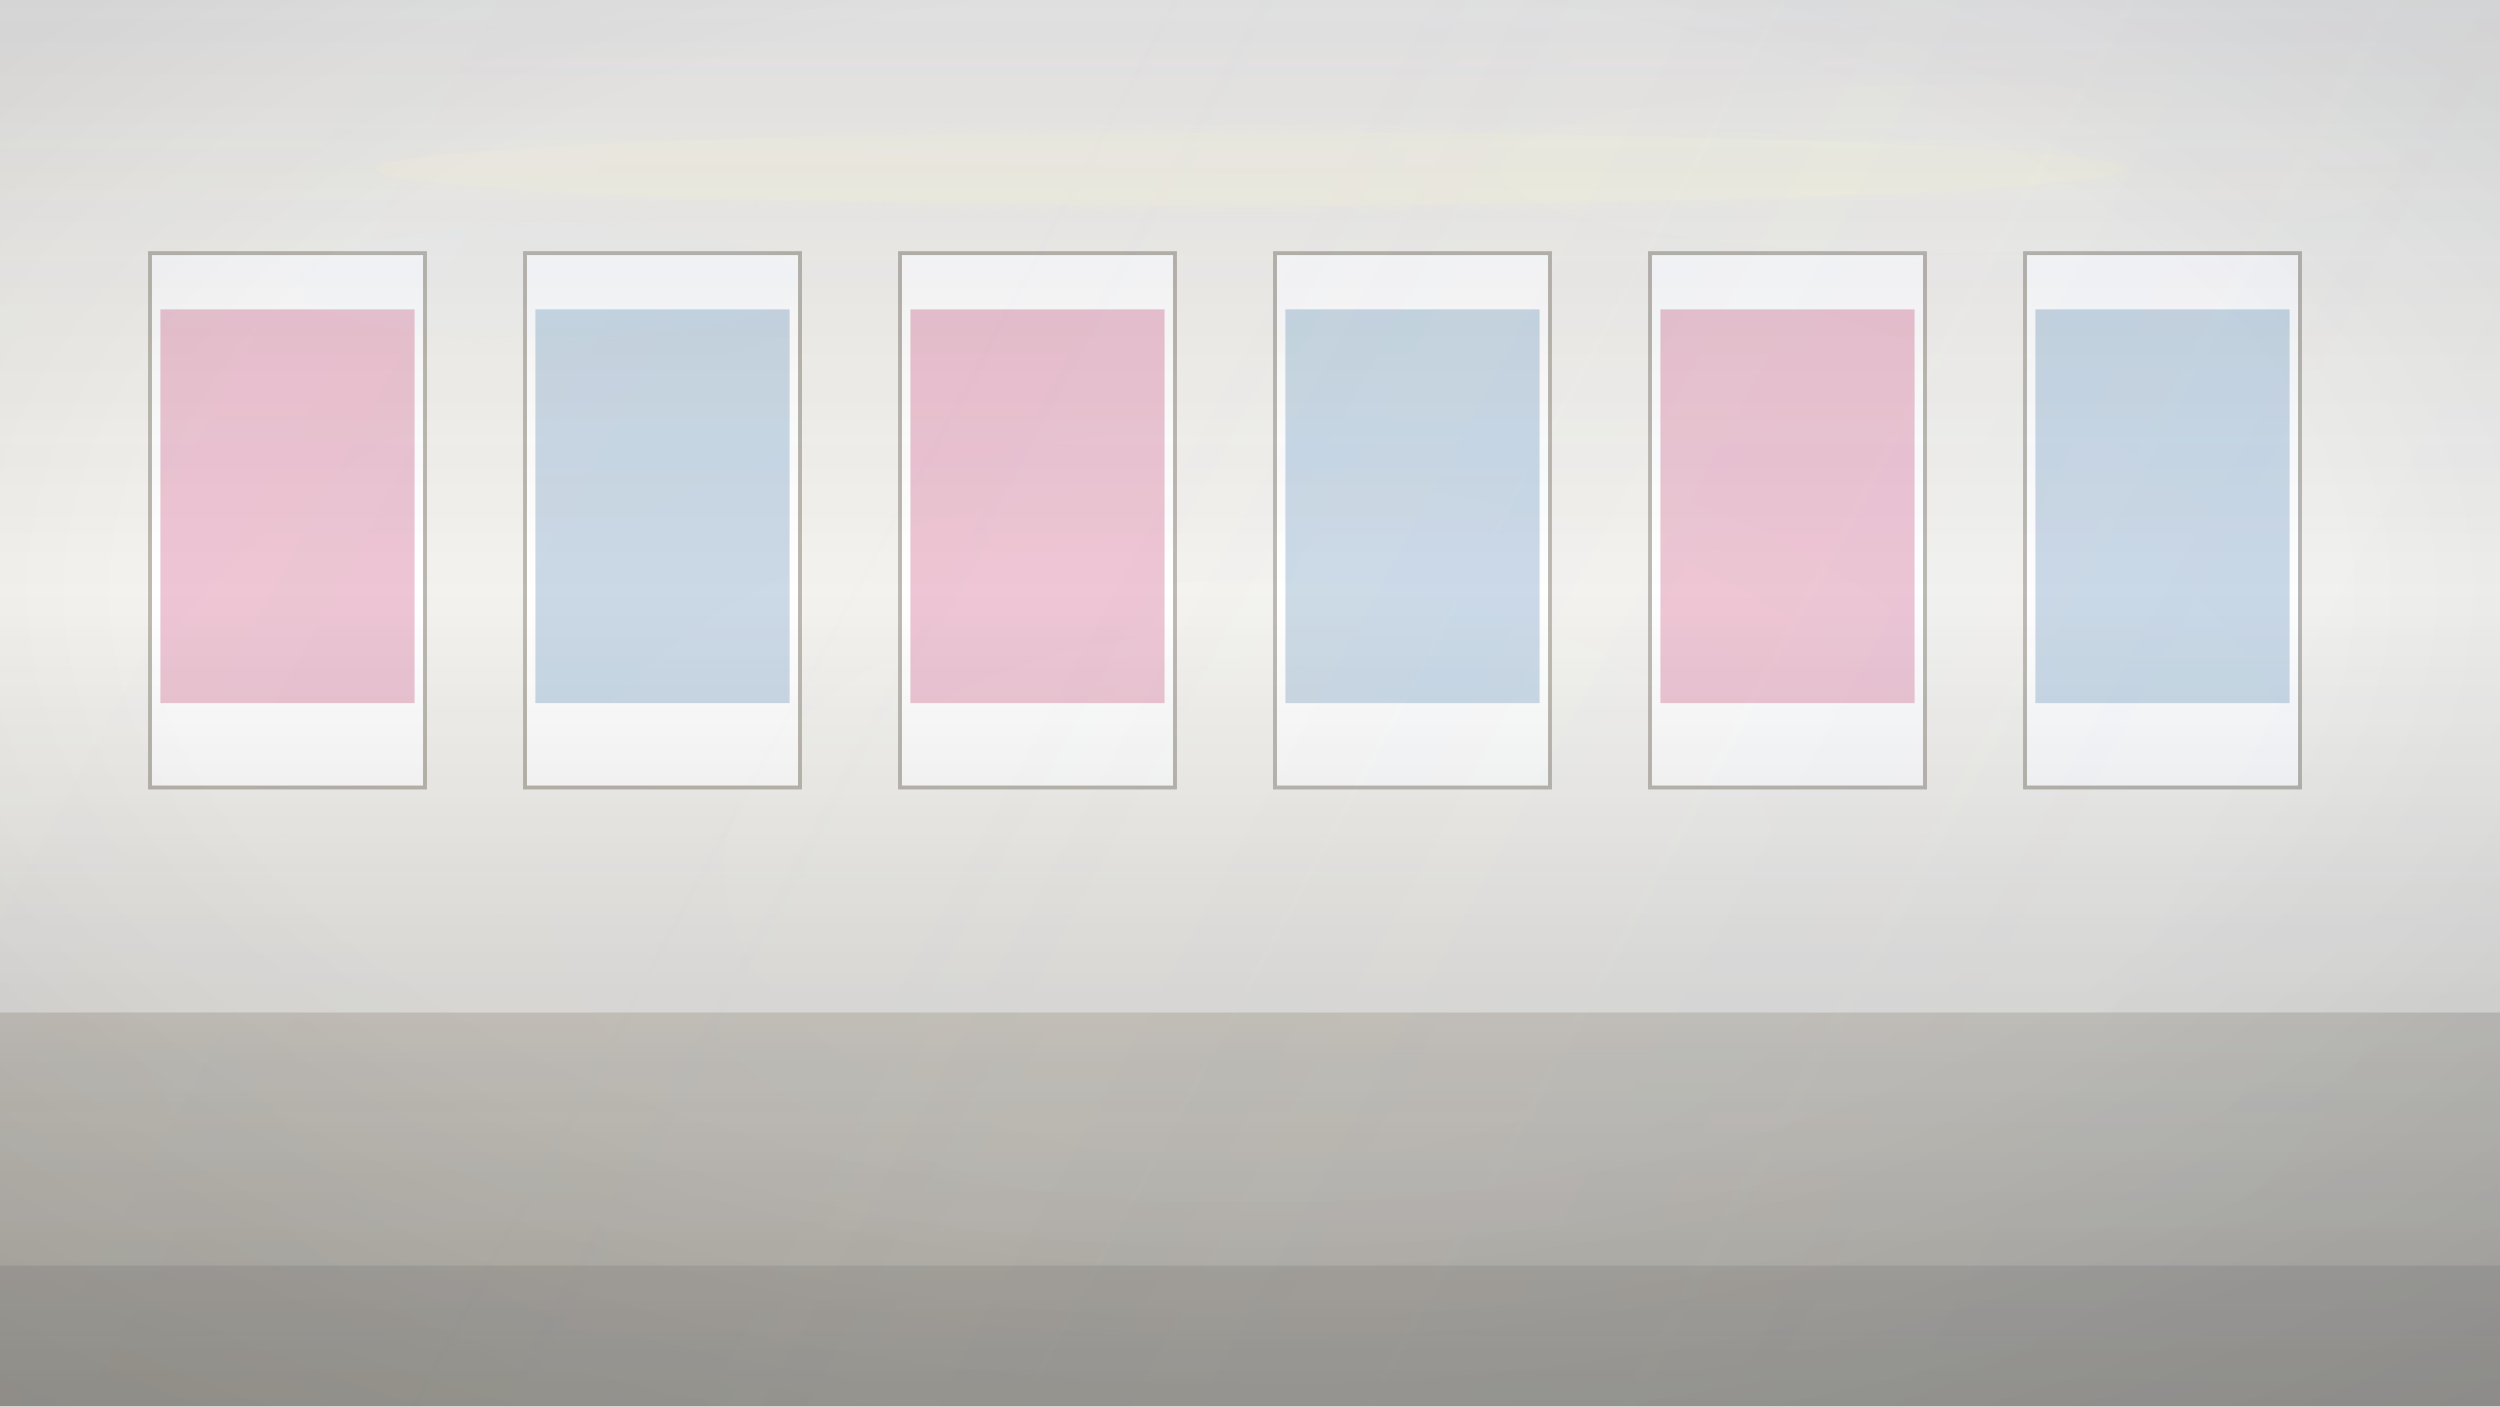
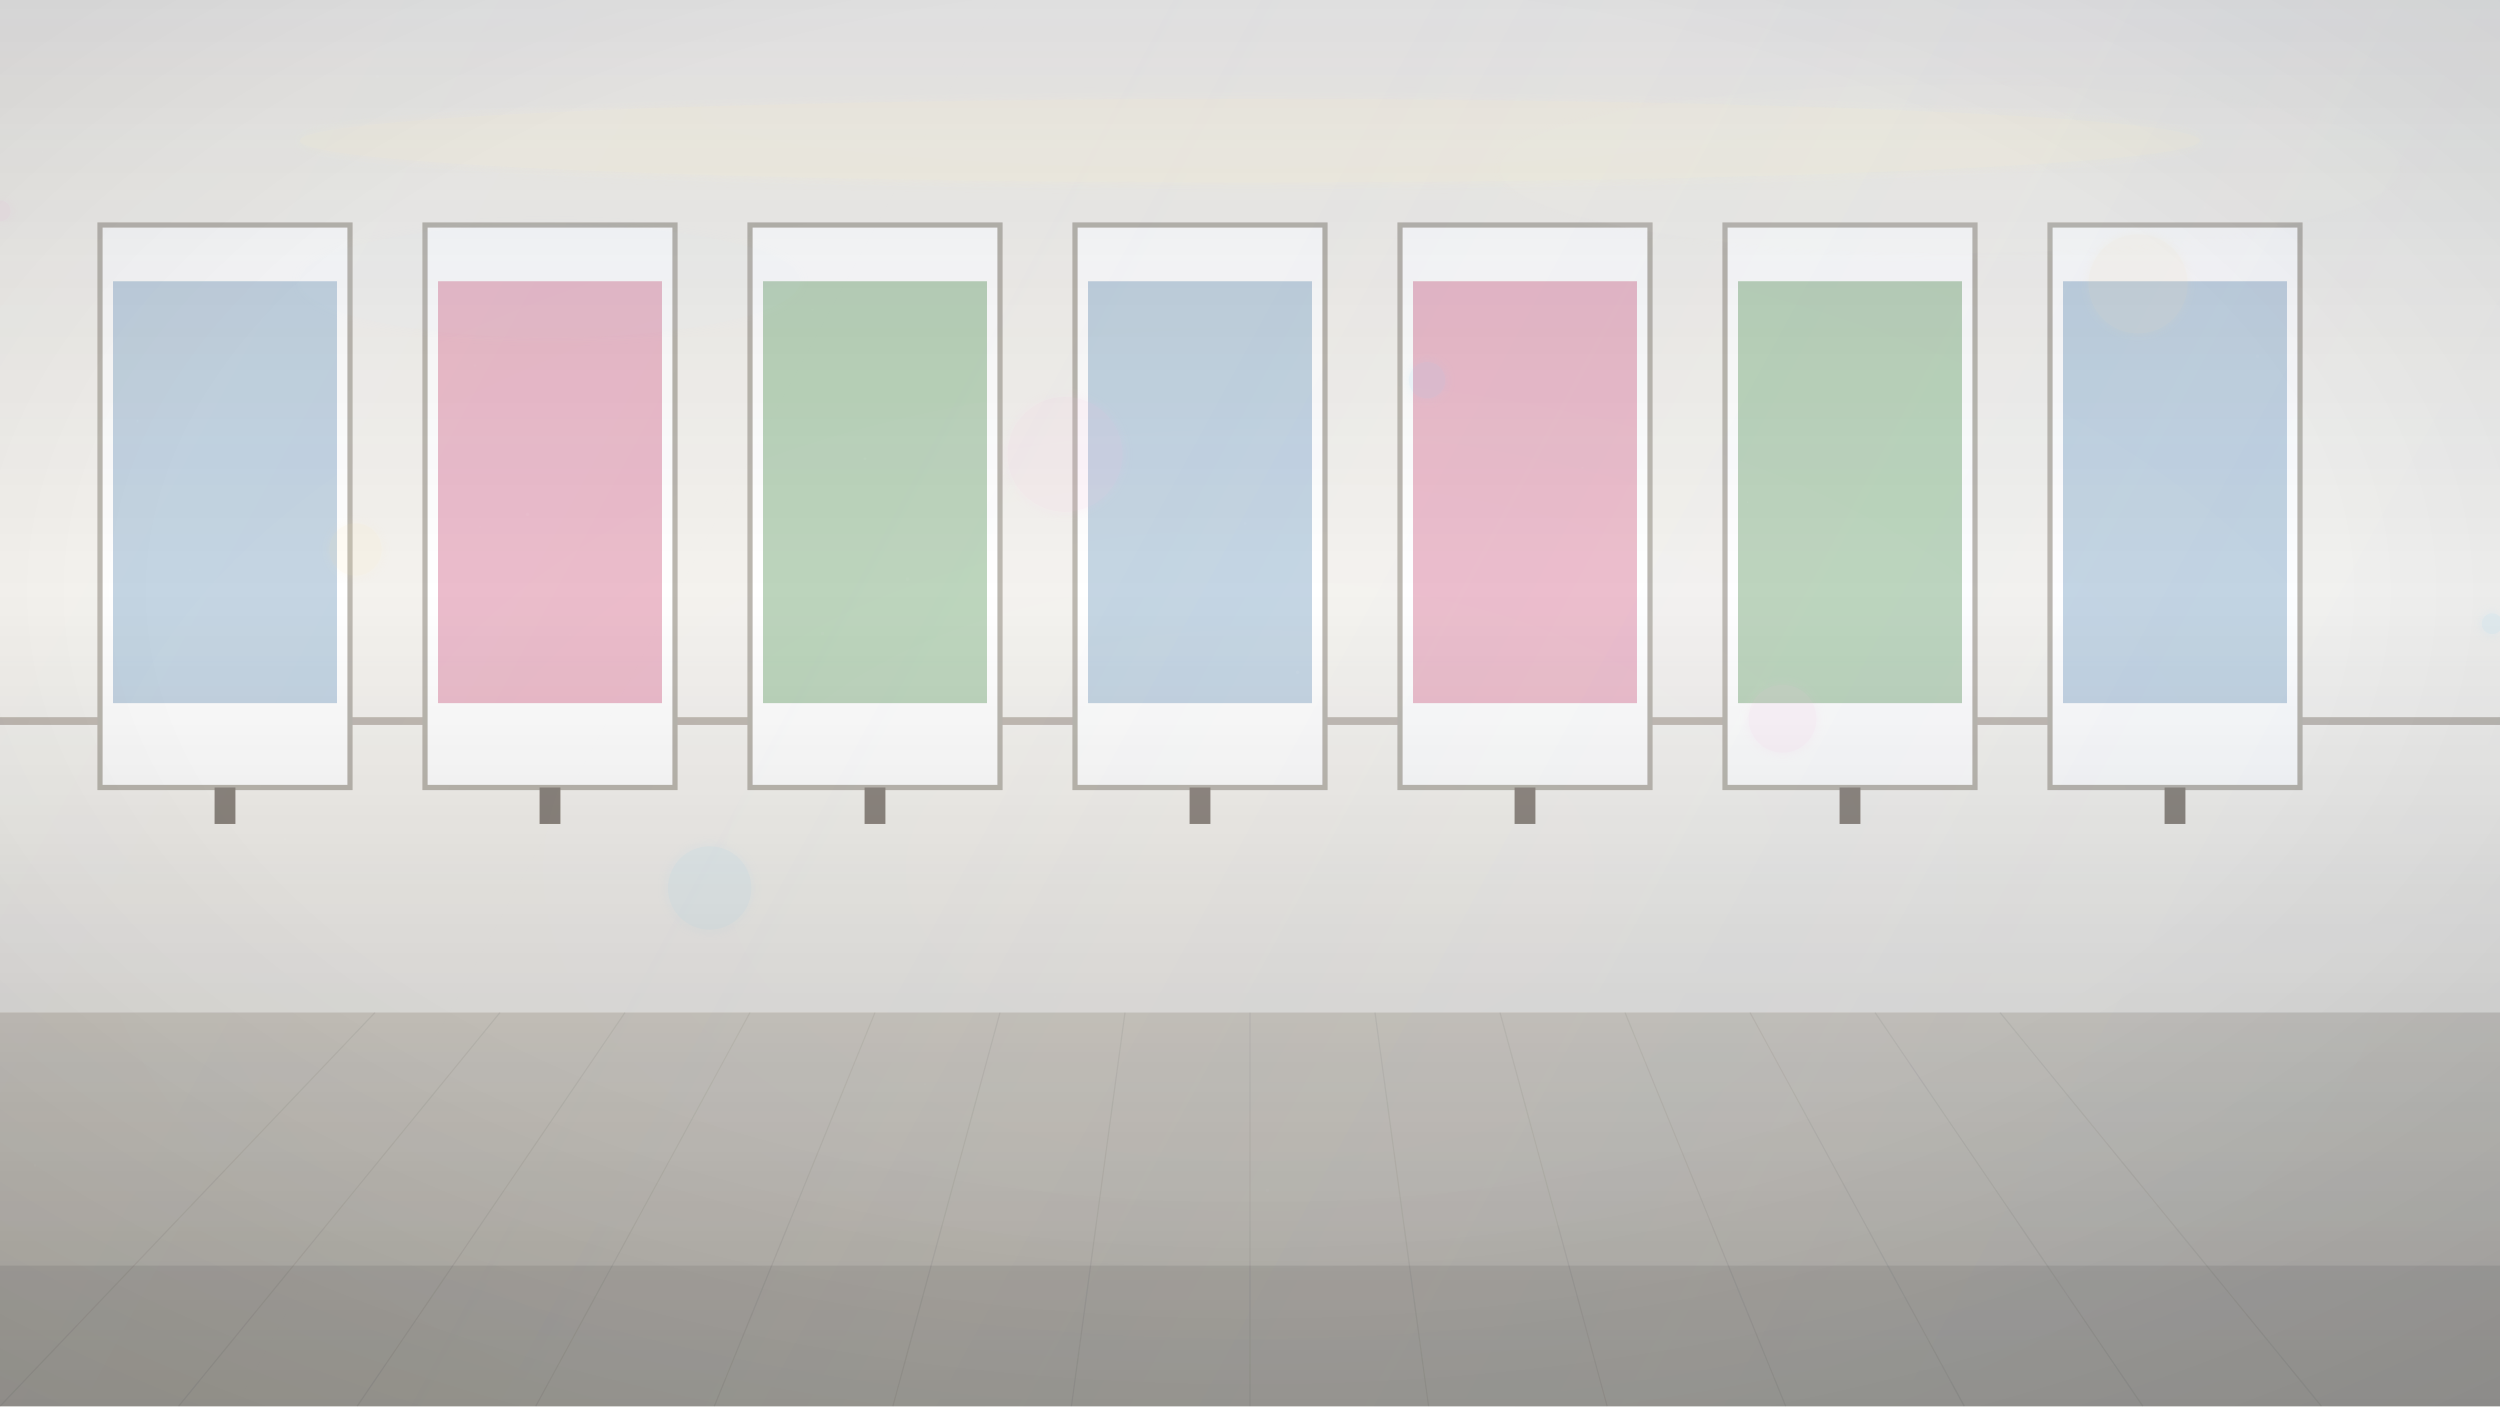
<svg xmlns="http://www.w3.org/2000/svg" viewBox="0 0 1920 1080" width="1920" height="1080">
  <defs>
    <linearGradient id="skyTop" x1="0" y1="0" x2="0" y2="1">
      <stop offset="0%" stop-color="#121828" />
      <stop offset="32%" stop-color="#243050" />
      <stop offset="58%" stop-color="#2a3848" />
      <stop offset="100%" stop-color="#0a0e14" />
    </linearGradient>
    <linearGradient id="skyDay" x1="0" y1="0" x2="0" y2="1">
      <stop offset="0%" stop-color="#6eb4e0" />
      <stop offset="38%" stop-color="#a8cce8" />
      <stop offset="70%" stop-color="#d8c098" />
      <stop offset="100%" stop-color="#6a8868" />
    </linearGradient>
    <linearGradient id="skySunset" x1="0" y1="0" x2="0" y2="1">
      <stop offset="0%" stop-color="#ff6b4a" />
      <stop offset="28%" stop-color="#d84888" />
      <stop offset="55%" stop-color="#683878" />
      <stop offset="100%" stop-color="#120818" />
    </linearGradient>
    <linearGradient id="haze" x1="0" y1="0.4" x2="0" y2="1">
      <stop offset="0%" stop-color="#fff" stop-opacity="0" />
      <stop offset="100%" stop-color="#c8d8f0" stop-opacity="0.22" />
    </linearGradient>
    <filter id="softGlow" x="-40%" y="-40%" width="180%" height="180%">
      <feGaussianBlur stdDeviation="4" result="b" />
      <feMerge>
        <feMergeNode in="b" />
        <feMergeNode in="SourceGraphic" />
      </feMerge>
    </filter>
    <filter id="neonGlow" x="-60%" y="-60%" width="220%" height="220%">
      <feGaussianBlur stdDeviation="6" result="b" />
      <feMerge>
        <feMergeNode in="b" />
        <feMergeNode in="b" />
        <feMergeNode in="SourceGraphic" />
      </feMerge>
    </filter>
    <filter id="paintSoft" x="-2%" y="-2%" width="104%" height="104%">
      <feGaussianBlur stdDeviation="0.6" />
    </filter>
    <radialGradient id="sunDisc" cx="0.5" cy="0.5" r="0.5">
      <stop offset="0%" stop-color="#fff8e8" />
      <stop offset="55%" stop-color="#ffd080" />
      <stop offset="100%" stop-color="#ff904000" />
    </radialGradient>
    <radialGradient id="moonGlow" cx="0.5" cy="0.5" r="0.5">
      <stop offset="0%" stop-color="#fffef8" />
      <stop offset="40%" stop-color="#e8e0f0" />
      <stop offset="100%" stop-color="#e8e0f000" />
    </radialGradient>
    <linearGradient id="wallWarm" x1="0" y1="0" x2="1" y2="1">
      <stop offset="0%" stop-color="#fff0e4" />
      <stop offset="45%" stop-color="#e8c8b0" />
      <stop offset="100%" stop-color="#c8a088" />
    </linearGradient>
    <linearGradient id="wallCool" x1="0" y1="0" x2="0" y2="1">
      <stop offset="0%" stop-color="#eef2f8" />
      <stop offset="100%" stop-color="#b8c0d0" />
    </linearGradient>
    <linearGradient id="floorWood" x1="0" y1="0.6" x2="0" y2="1">
      <stop offset="0%" stop-color="#a88870" />
      <stop offset="100%" stop-color="#685040" />
    </linearGradient>
    <radialGradient id="lampGlow" cx="0.5" cy="0.5" r="0.5">
      <stop offset="0%" stop-color="#fff8e0" />
      <stop offset="70%" stop-color="#ffd898" stop-opacity="0.35" />
      <stop offset="100%" stop-color="#ffd898" stop-opacity="0" />
    </radialGradient>
    <radialGradient id="vignette" cx="0.5" cy="0.42" r="0.78">
      <stop offset="55%" stop-color="#000" stop-opacity="0" />
      <stop offset="100%" stop-color="#030508" stop-opacity="0.38" />
    </radialGradient>
    <linearGradient id="filmGrade" x1="0" y1="0" x2="0" y2="1">
      <stop offset="0%" stop-color="#283858" stop-opacity="0.14" />
      <stop offset="42%" stop-color="#000" stop-opacity="0" />
      <stop offset="100%" stop-color="#000" stop-opacity="0.32" />
    </linearGradient>
    <radialGradient id="stageGlow" cx="0.5" cy="0.62" r="0.55">
      <stop offset="0%" stop-color="#fff" stop-opacity="0.06" />
      <stop offset="100%" stop-color="#fff" stop-opacity="0" />
    </radialGradient>
    <filter id="filmGrain" x="0" y="0" width="100%" height="100%">
      <feTurbulence type="fractalNoise" baseFrequency="0.85" numOctaves="3" seed="12" result="n" />
      <feColorMatrix in="n" type="matrix" values="0 0 0 0 0  0 0 0 0 0  0 0 0 0 0  0 0 0 0.04 0" result="a" />
      <feBlend in="SourceGraphic" in2="a" mode="overlay" />
    </filter>
    <linearGradient id="rimLight" x1="0" y1="0" x2="1" y2="0.3">
      <stop offset="0%" stop-color="#fff" stop-opacity="0.12" />
      <stop offset="35%" stop-color="#fff" stop-opacity="0" />
      <stop offset="100%" stop-color="#a8c8ff" stop-opacity="0.08" />
    </linearGradient>
  </defs>
  <rect width="1920" height="1080" fill="#f4f2ee" />
+   <circle cx="0.0" cy="0.0" r="0.9" fill="#fff" opacity="0.018" />
+   <circle cx="597.1" cy="110.6" r="0.9" fill="#fff" opacity="0.018" />
+   <circle cx="1194.2" cy="221.3" r="0.9" fill="#fff" opacity="0.018" />
+   <circle cx="1791.4" cy="331.9" r="0.9" fill="#fff" opacity="0.018" />
+   <circle cx="468.5" cy="442.5" r="0.9" fill="#fff" opacity="0.018" />
+   <circle cx="1065.6" cy="553.2" r="0.9" fill="#fff" opacity="0.018" />
+   <circle cx="1662.7" cy="102.2" r="0.9" fill="#fff" opacity="0.018" />
+   <circle cx="339.8" cy="212.8" r="0.9" fill="#fff" opacity="0.018" />
+   <circle cx="937.0" cy="323.5" r="0.9" fill="#fff" opacity="0.018" />
+   <circle cx="1534.1" cy="434.1" r="0.9" fill="#fff" opacity="0.018" />
+   <circle cx="211.2" cy="544.8" r="0.9" fill="#fff" opacity="0.018" />
+   <circle cx="808.3" cy="93.8" r="0.9" fill="#fff" opacity="0.018" />
+   <circle cx="1405.4" cy="204.4" r="0.9" fill="#fff" opacity="0.018" />
+   <circle cx="82.6" cy="315.1" r="0.9" fill="#fff" opacity="0.018" />
+   <circle cx="679.7" cy="425.7" r="0.9" fill="#fff" opacity="0.018" />
+   <circle cx="1276.8" cy="536.3" r="0.9" fill="#fff" opacity="0.018" />
+   <circle cx="1873.9" cy="85.4" r="0.9" fill="#fff" opacity="0.018" />
+   <circle cx="551.0" cy="196.0" r="0.9" fill="#fff" opacity="0.018" />
+   <circle cx="1148.2" cy="306.6" r="0.9" fill="#fff" opacity="0.018" />
+   <circle cx="1745.3" cy="417.3" r="0.9" fill="#fff" opacity="0.018" />
+   <circle cx="422.4" cy="527.9" r="0.9" fill="#fff" opacity="0.018" />
+   <circle cx="1019.5" cy="76.9" r="0.9" fill="#fff" opacity="0.018" />
+   <circle cx="1616.6" cy="187.6" r="0.9" fill="#fff" opacity="0.018" />
+   <circle cx="293.8" cy="298.2" r="0.9" fill="#fff" opacity="0.018" />
+   <circle cx="890.9" cy="408.8" r="0.9" fill="#fff" opacity="0.018" />
+   <circle cx="1488.0" cy="519.5" r="0.9" fill="#fff" opacity="0.018" />
+   <circle cx="165.1" cy="68.5" r="0.9" fill="#fff" opacity="0.018" />
+   <circle cx="762.2" cy="179.2" r="0.9" fill="#fff" opacity="0.018" />
+   <circle cx="1359.4" cy="289.8" r="0.9" fill="#fff" opacity="0.018" />
+   <circle cx="36.5" cy="400.4" r="0.9" fill="#fff" opacity="0.018" />
+   <circle cx="633.6" cy="511.1" r="0.9" fill="#fff" opacity="0.018" />
+   <circle cx="1230.7" cy="60.1" r="0.9" fill="#fff" opacity="0.018" />
+   <circle cx="1827.8" cy="170.7" r="0.9" fill="#fff" opacity="0.018" />
+   <circle cx="505.0" cy="281.4" r="0.9" fill="#fff" opacity="0.018" />
+   <circle cx="1102.1" cy="392.0" r="0.9" fill="#fff" opacity="0.018" />
+   <circle cx="1699.2" cy="502.6" r="0.9" fill="#fff" opacity="0.018" />
+   <circle cx="376.3" cy="51.7" r="0.9" fill="#fff" opacity="0.018" />
+   <circle cx="973.4" cy="162.3" r="0.9" fill="#fff" opacity="0.018" />
+   <circle cx="1570.6" cy="272.9" r="0.9" fill="#fff" opacity="0.018" />
+   <circle cx="247.7" cy="383.6" r="0.9" fill="#fff" opacity="0.018" />
+   <circle cx="844.8" cy="494.2" r="0.9" fill="#fff" opacity="0.018" />
+   <circle cx="1441.9" cy="43.2" r="0.9" fill="#fff" opacity="0.018" />
+   <circle cx="119.0" cy="153.9" r="0.9" fill="#fff" opacity="0.018" />
+   <circle cx="716.2" cy="264.5" r="0.9" fill="#fff" opacity="0.018" />
+   <circle cx="1313.3" cy="375.1" r="0.9" fill="#fff" opacity="0.018" />
+   <circle cx="1910.4" cy="485.8" r="0.9" fill="#fff" opacity="0.018" />
+   <circle cx="587.5" cy="34.8" r="0.9" fill="#fff" opacity="0.018" />
+   <circle cx="1184.6" cy="145.5" r="0.9" fill="#fff" opacity="0.018" />
+   <rect x="0" y="550.8" width="1920" height="6" fill="#584838" opacity="0.35" />
+   <rect x="0" y="556.2" width="1920" height="2" fill="#fff" opacity="0.06" />
  <rect x="0" y="777.6" width="1920" height="302.4" fill="#d8d4cc" />
-   <rect x="115.2" y="194.4" width="211.2" height="410.4" fill="#fff" stroke="#b8b4ac" stroke-width="3" />
-   <rect x="123.2" y="237.6" width="195.2" height="302.4" fill="#d87898" opacity="0.45" />
-   <rect x="403.2" y="194.4" width="211.2" height="410.4" fill="#fff" stroke="#b8b4ac" stroke-width="3" />
-   <rect x="411.2" y="237.6" width="195.2" height="302.4" fill="#88a8c8" opacity="0.45" />
-   <rect x="691.2" y="194.4" width="211.2" height="410.4" fill="#fff" stroke="#b8b4ac" stroke-width="3" />
-   <rect x="699.2" y="237.6" width="195.2" height="302.4" fill="#d87898" opacity="0.45" />
-   <rect x="979.2" y="194.4" width="211.2" height="410.4" fill="#fff" stroke="#b8b4ac" stroke-width="3" />
-   <rect x="987.2" y="237.6" width="195.2" height="302.4" fill="#88a8c8" opacity="0.45" />
-   <rect x="1267.2" y="194.4" width="211.2" height="410.4" fill="#fff" stroke="#b8b4ac" stroke-width="3" />
-   <rect x="1275.2" y="237.6" width="195.2" height="302.4" fill="#d87898" opacity="0.45" />
-   <rect x="1555.2" y="194.4" width="211.2" height="410.4" fill="#fff" stroke="#b8b4ac" stroke-width="3" />
-   <rect x="1563.2" y="237.6" width="195.2" height="302.4" fill="#88a8c8" opacity="0.45" />
-   <ellipse cx="960" cy="129.6" rx="672" ry="28" fill="#fff8e0" opacity="0.35" filter="url(#softGlow)" />
+   <line x1="0" y1="1080" x2="288" y2="777.6" stroke="#000" stroke-opacity="0.06" stroke-width="1" />
+   <line x1="137.143" y1="1080" x2="384" y2="777.6" stroke="#000" stroke-opacity="0.06" stroke-width="1" />
+   <line x1="274.286" y1="1080" x2="480" y2="777.6" stroke="#000" stroke-opacity="0.06" stroke-width="1" />
+   <line x1="411.429" y1="1080" x2="576" y2="777.6" stroke="#000" stroke-opacity="0.06" stroke-width="1" />
+   <line x1="548.571" y1="1080" x2="672" y2="777.6" stroke="#000" stroke-opacity="0.06" stroke-width="1" />
+   <line x1="685.714" y1="1080" x2="768" y2="777.6" stroke="#000" stroke-opacity="0.06" stroke-width="1" />
+   <line x1="822.857" y1="1080" x2="864" y2="777.6" stroke="#000" stroke-opacity="0.06" stroke-width="1" />
+   <line x1="960" y1="1080" x2="960" y2="777.6" stroke="#000" stroke-opacity="0.06" stroke-width="1" />
+   <line x1="1097.143" y1="1080" x2="1056" y2="777.6" stroke="#000" stroke-opacity="0.06" stroke-width="1" />
+   <line x1="1234.286" y1="1080" x2="1152" y2="777.6" stroke="#000" stroke-opacity="0.06" stroke-width="1" />
+   <line x1="1371.429" y1="1080" x2="1248" y2="777.6" stroke="#000" stroke-opacity="0.06" stroke-width="1" />
+   <line x1="1508.571" y1="1080" x2="1344" y2="777.6" stroke="#000" stroke-opacity="0.06" stroke-width="1" />
+   <line x1="1645.714" y1="1080" x2="1440" y2="777.6" stroke="#000" stroke-opacity="0.06" stroke-width="1" />
+   <line x1="1782.857" y1="1080" x2="1536" y2="777.6" stroke="#000" stroke-opacity="0.06" stroke-width="1" />
+   <rect x="76.8" y="172.8" width="192" height="432" fill="#fff" stroke="#b8b4ac" stroke-width="4" />
+   <rect x="86.8" y="216" width="172" height="324" fill="#88a8c8" opacity="0.52" />
+   <rect x="164.8" y="604.8" width="16" height="28" fill="#888078" />
+   <rect x="326.4" y="172.8" width="192" height="432" fill="#fff" stroke="#b8b4ac" stroke-width="4" />
+   <rect x="336.4" y="216" width="172" height="324" fill="#d87898" opacity="0.52" />
+   <rect x="414.4" y="604.8" width="16" height="28" fill="#888078" />
+   <rect x="576" y="172.8" width="192" height="432" fill="#fff" stroke="#b8b4ac" stroke-width="4" />
+   <rect x="586" y="216" width="172" height="324" fill="#78a878" opacity="0.52" />
+   <rect x="664" y="604.8" width="16" height="28" fill="#888078" />
+   <rect x="825.6" y="172.8" width="192" height="432" fill="#fff" stroke="#b8b4ac" stroke-width="4" />
+   <rect x="835.6" y="216" width="172" height="324" fill="#88a8c8" opacity="0.52" />
+   <rect x="913.6" y="604.8" width="16" height="28" fill="#888078" />
+   <rect x="1075.2" y="172.8" width="192" height="432" fill="#fff" stroke="#b8b4ac" stroke-width="4" />
+   <rect x="1085.2" y="216" width="172" height="324" fill="#d87898" opacity="0.52" />
+   <rect x="1163.2" y="604.8" width="16" height="28" fill="#888078" />
+   <rect x="1324.8" y="172.8" width="192" height="432" fill="#fff" stroke="#b8b4ac" stroke-width="4" />
+   <rect x="1334.8" y="216" width="172" height="324" fill="#78a878" opacity="0.52" />
+   <rect x="1412.8" y="604.8" width="16" height="28" fill="#888078" />
+   <rect x="1574.4" y="172.8" width="192" height="432" fill="#fff" stroke="#b8b4ac" stroke-width="4" />
+   <rect x="1584.4" y="216" width="172" height="324" fill="#88a8c8" opacity="0.52" />
+   <rect x="1662.4" y="604.8" width="16" height="28" fill="#888078" />
+   <ellipse cx="960" cy="108" rx="729.6" ry="32" fill="#fff8e0" opacity="0.42" filter="url(#softGlow)" />
+   <circle cx="0" cy="162" r="8" fill="#ffb8e8" opacity="0.12" filter="url(#softGlow)" />
+   <circle cx="1096" cy="292" r="14" fill="#88d8ff" opacity="0.12" filter="url(#softGlow)" />
+   <circle cx="273" cy="422" r="20" fill="#ffe8a8" opacity="0.12" filter="url(#softGlow)" />
+   <circle cx="1369" cy="552" r="26" fill="#ffb8e8" opacity="0.12" filter="url(#softGlow)" />
+   <circle cx="545" cy="682" r="32" fill="#88d8ff" opacity="0.12" filter="url(#softGlow)" />
+   <circle cx="1642" cy="218" r="38" fill="#ffe8a8" opacity="0.12" filter="url(#softGlow)" />
+   <circle cx="818" cy="349" r="44" fill="#ffb8e8" opacity="0.12" filter="url(#softGlow)" />
+   <circle cx="1914" cy="479" r="8" fill="#88d8ff" opacity="0.12" filter="url(#softGlow)" />
  <circle cx="0.0" cy="15.6" r="0.60" fill="#fff" opacity="0.022" />
  <circle cx="263.0" cy="97.3" r="0.95" fill="#fff" opacity="0.032" />
  <circle cx="526.1" cy="179.0" r="1.30" fill="#fff" opacity="0.042" />
  <circle cx="789.1" cy="260.7" r="0.60" fill="#fff" opacity="0.052" />
  <circle cx="1052.2" cy="342.4" r="0.95" fill="#fff" opacity="0.022" />
  <circle cx="1315.2" cy="424.1" r="1.30" fill="#fff" opacity="0.032" />
  <circle cx="1578.2" cy="505.8" r="0.60" fill="#fff" opacity="0.042" />
  <circle cx="1841.3" cy="587.5" r="0.95" fill="#fff" opacity="0.052" />
  <circle cx="184.3" cy="669.2" r="1.30" fill="#fff" opacity="0.022" />
  <circle cx="447.4" cy="750.9" r="0.60" fill="#fff" opacity="0.032" />
  <circle cx="710.4" cy="832.6" r="0.95" fill="#fff" opacity="0.042" />
  <circle cx="973.4" cy="914.3" r="1.30" fill="#fff" opacity="0.052" />
  <circle cx="1236.5" cy="78.0" r="0.60" fill="#fff" opacity="0.022" />
  <circle cx="1499.5" cy="159.7" r="0.95" fill="#fff" opacity="0.032" />
  <circle cx="1762.6" cy="241.4" r="1.30" fill="#fff" opacity="0.042" />
  <circle cx="105.6" cy="323.1" r="0.60" fill="#fff" opacity="0.052" />
  <circle cx="368.6" cy="404.8" r="0.95" fill="#fff" opacity="0.022" />
  <circle cx="631.7" cy="486.5" r="1.30" fill="#fff" opacity="0.032" />
  <circle cx="894.7" cy="568.2" r="0.60" fill="#fff" opacity="0.042" />
  <circle cx="1157.8" cy="649.9" r="0.95" fill="#fff" opacity="0.052" />
  <circle cx="1420.8" cy="731.6" r="1.30" fill="#fff" opacity="0.022" />
  <circle cx="1683.8" cy="813.3" r="0.60" fill="#fff" opacity="0.032" />
  <circle cx="26.9" cy="895.0" r="0.95" fill="#fff" opacity="0.042" />
  <circle cx="289.9" cy="58.8" r="1.30" fill="#fff" opacity="0.052" />
  <circle cx="553.0" cy="140.5" r="0.60" fill="#fff" opacity="0.022" />
  <circle cx="816.0" cy="222.2" r="0.95" fill="#fff" opacity="0.032" />
  <circle cx="1079.0" cy="303.9" r="1.30" fill="#fff" opacity="0.042" />
  <circle cx="1342.1" cy="385.6" r="0.60" fill="#fff" opacity="0.052" />
  <circle cx="0.0" cy="24.1" r="0.50" fill="#fff" opacity="0.025" filter="url(#softGlow)" />
  <circle cx="332.2" cy="188.2" r="0.78" fill="#fff" opacity="0.033" filter="url(#softGlow)" />
  <circle cx="664.3" cy="352.3" r="1.06" fill="#fff" opacity="0.041" filter="url(#softGlow)" />
  <circle cx="996.5" cy="516.3" r="1.34" fill="#fff" opacity="0.049" filter="url(#softGlow)" />
  <circle cx="1328.6" cy="680.4" r="0.50" fill="#fff" opacity="0.057" filter="url(#softGlow)" />
  <circle cx="1660.8" cy="66.9" r="0.78" fill="#fff" opacity="0.025" filter="url(#softGlow)" />
  <circle cx="73.0" cy="230.9" r="1.06" fill="#fff" opacity="0.033" filter="url(#softGlow)" />
  <circle cx="405.1" cy="395.0" r="1.34" fill="#fff" opacity="0.041" filter="url(#softGlow)" />
  <circle cx="737.3" cy="559.1" r="0.50" fill="#fff" opacity="0.049" filter="url(#softGlow)" />
  <circle cx="1069.4" cy="723.2" r="0.78" fill="#fff" opacity="0.057" filter="url(#softGlow)" />
  <circle cx="1401.6" cy="109.6" r="1.06" fill="#fff" opacity="0.025" filter="url(#softGlow)" />
  <circle cx="1733.8" cy="273.7" r="1.34" fill="#fff" opacity="0.033" filter="url(#softGlow)" />
  <circle cx="145.9" cy="437.8" r="0.50" fill="#fff" opacity="0.041" filter="url(#softGlow)" />
  <circle cx="478.1" cy="601.9" r="0.78" fill="#fff" opacity="0.049" filter="url(#softGlow)" />
  <circle cx="810.2" cy="765.9" r="1.06" fill="#fff" opacity="0.057" filter="url(#softGlow)" />
  <circle cx="1142.4" cy="152.4" r="1.34" fill="#fff" opacity="0.025" filter="url(#softGlow)" />
  <circle cx="1474.6" cy="316.5" r="0.50" fill="#fff" opacity="0.033" filter="url(#softGlow)" />
  <circle cx="1806.7" cy="480.6" r="0.78" fill="#fff" opacity="0.041" filter="url(#softGlow)" />
  <circle cx="218.9" cy="644.6" r="1.06" fill="#fff" opacity="0.049" filter="url(#softGlow)" />
  <circle cx="551.0" cy="31.1" r="1.34" fill="#fff" opacity="0.057" filter="url(#softGlow)" />
  <circle cx="883.2" cy="195.2" r="0.50" fill="#fff" opacity="0.025" filter="url(#softGlow)" />
  <circle cx="1215.4" cy="359.3" r="0.78" fill="#fff" opacity="0.033" filter="url(#softGlow)" />
  <circle cx="1547.5" cy="523.3" r="1.06" fill="#fff" opacity="0.041" filter="url(#softGlow)" />
  <circle cx="1879.7" cy="687.4" r="1.34" fill="#fff" opacity="0.049" filter="url(#softGlow)" />
  <circle cx="291.8" cy="73.9" r="0.50" fill="#fff" opacity="0.057" filter="url(#softGlow)" />
  <circle cx="624.0" cy="237.9" r="0.78" fill="#fff" opacity="0.025" filter="url(#softGlow)" />
  <circle cx="956.2" cy="402.0" r="1.06" fill="#fff" opacity="0.033" filter="url(#softGlow)" />
  <circle cx="1288.3" cy="566.1" r="1.34" fill="#fff" opacity="0.041" filter="url(#softGlow)" />
  <circle cx="1620.5" cy="730.2" r="0.50" fill="#fff" opacity="0.049" filter="url(#softGlow)" />
  <circle cx="32.6" cy="116.6" r="0.78" fill="#fff" opacity="0.057" filter="url(#softGlow)" />
  <circle cx="364.8" cy="280.7" r="1.06" fill="#fff" opacity="0.025" filter="url(#softGlow)" />
  <circle cx="697.0" cy="444.8" r="1.34" fill="#fff" opacity="0.033" filter="url(#softGlow)" />
  <circle cx="1029.1" cy="608.9" r="0.50" fill="#fff" opacity="0.041" filter="url(#softGlow)" />
  <circle cx="1361.3" cy="772.9" r="0.78" fill="#fff" opacity="0.049" filter="url(#softGlow)" />
  <circle cx="1693.4" cy="159.4" r="1.06" fill="#fff" opacity="0.057" filter="url(#softGlow)" />
  <circle cx="105.6" cy="323.5" r="1.34" fill="#fff" opacity="0.025" filter="url(#softGlow)" />
  <circle cx="437.8" cy="487.6" r="0.50" fill="#fff" opacity="0.033" filter="url(#softGlow)" />
  <circle cx="769.9" cy="651.6" r="0.78" fill="#fff" opacity="0.041" filter="url(#softGlow)" />
  <ellipse cx="1497.6" cy="129.6" rx="345.6" ry="64.8" fill="#fff8e8" opacity="0.055" filter="url(#softGlow)" />
  <ellipse cx="422.4" cy="216" rx="192" ry="43.2" fill="#c8e8ff" opacity="0.045" filter="url(#softGlow)" />
  <ellipse cx="960" cy="86.4" rx="422.4" ry="43.2" fill="#fff" opacity="0.028" filter="url(#softGlow)" />
  <rect width="1920" height="1080" fill="url(#stageGlow)" />
  <rect width="1920" height="1080" fill="url(#rimLight)" opacity="0.65" />
  <rect width="1920" height="1080" fill="url(#haze)" opacity="0.08" />
  <rect width="1920" height="1080" fill="url(#filmGrade)" opacity="0.72" />
  <rect width="1920" height="1080" fill="url(#vignette)" opacity="0.22" />
  <rect x="0" y="972" width="1920" height="108" fill="#000" opacity="0.08" />
  <rect width="1920" height="1080" fill="#fff" opacity="0.012" filter="url(#filmGrain)" />
</svg>
